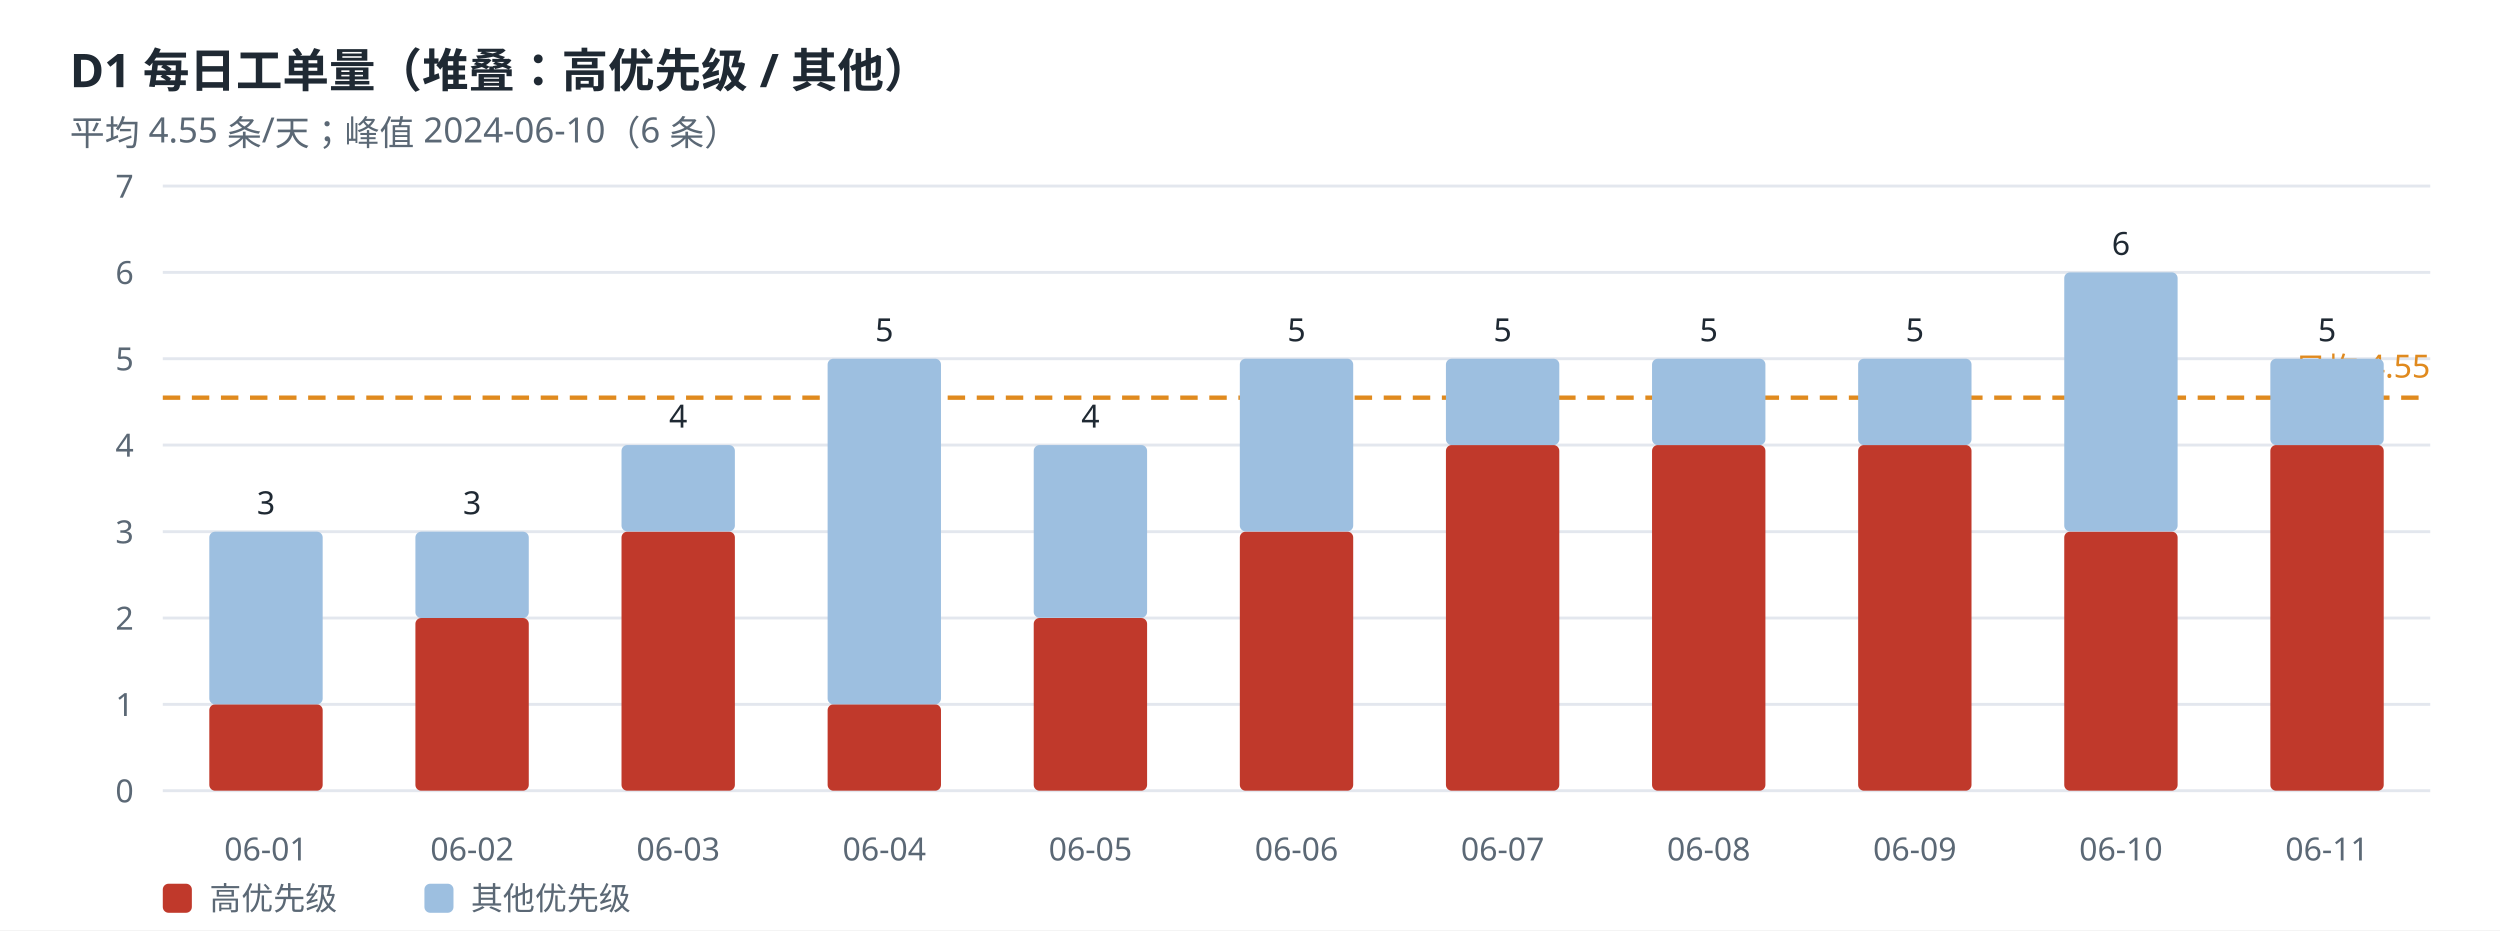
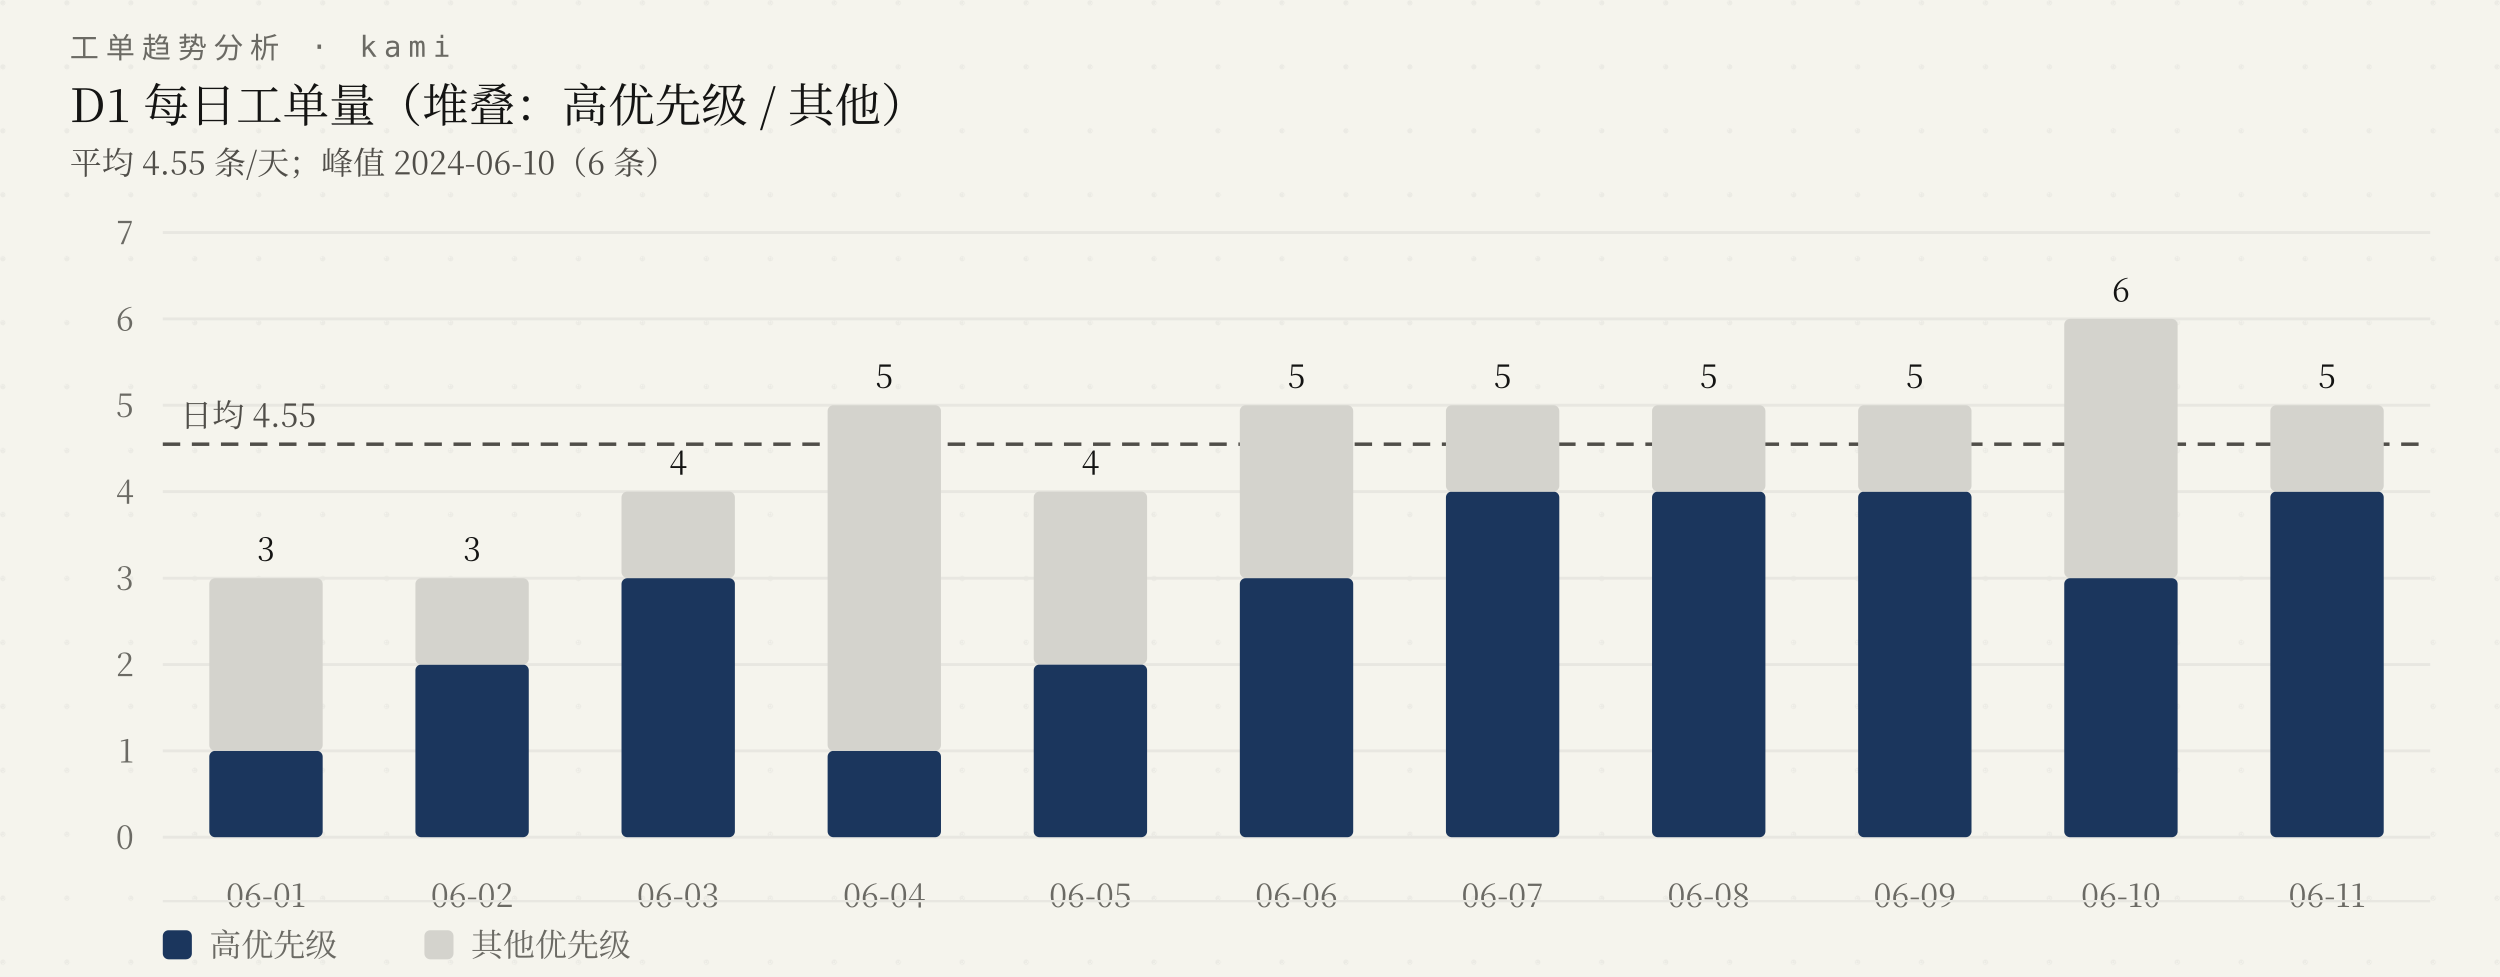
- <svg xmlns="http://www.w3.org/2000/svg" viewBox="0 0 860 320" width="100%" height="auto" role="img" aria-label="D1 每日工单量（堆叠：高优先级 / 其他）" font-family="Segoe UI, Microsoft YaHei, sans-serif">
-   <rect width="860" height="320" fill="#ffffff" />
-   <text x="24" y="30" font-size="16" font-weight="600" fill="#1f2933">D1 每日工单量（堆叠：高优先级 / 其他）</text>
-   <text x="24" y="50" font-size="12" fill="#5b6875">平均 4.55 条/天；峰值 2024-06-10（6 条）</text>
-   <line x1="56" y1="272.0" x2="836" y2="272.0" stroke="#e3e7ee" stroke-width="1" />
-   <text x="46" y="276.0" font-size="11" fill="#5b6875" text-anchor="end">0</text>
-   <line x1="56" y1="242.3" x2="836" y2="242.3" stroke="#e3e7ee" stroke-width="1" />
-   <text x="46" y="246.3" font-size="11" fill="#5b6875" text-anchor="end">1</text>
-   <line x1="56" y1="212.6" x2="836" y2="212.6" stroke="#e3e7ee" stroke-width="1" />
-   <text x="46" y="216.6" font-size="11" fill="#5b6875" text-anchor="end">2</text>
-   <line x1="56" y1="182.9" x2="836" y2="182.9" stroke="#e3e7ee" stroke-width="1" />
-   <text x="46" y="186.9" font-size="11" fill="#5b6875" text-anchor="end">3</text>
-   <line x1="56" y1="153.1" x2="836" y2="153.1" stroke="#e3e7ee" stroke-width="1" />
-   <text x="46" y="157.1" font-size="11" fill="#5b6875" text-anchor="end">4</text>
-   <line x1="56" y1="123.4" x2="836" y2="123.4" stroke="#e3e7ee" stroke-width="1" />
-   <text x="46" y="127.4" font-size="11" fill="#5b6875" text-anchor="end">5</text>
-   <line x1="56" y1="93.7" x2="836" y2="93.7" stroke="#e3e7ee" stroke-width="1" />
-   <text x="46" y="97.7" font-size="11" fill="#5b6875" text-anchor="end">6</text>
-   <line x1="56" y1="64.0" x2="836" y2="64.0" stroke="#e3e7ee" stroke-width="1" />
-   <text x="46" y="68.0" font-size="11" fill="#5b6875" text-anchor="end">7</text>
-   <line x1="56" y1="136.8" x2="836" y2="136.8" stroke="#e08a1e" stroke-width="1.5" stroke-dasharray="6 4" />
-   <text x="836" y="130.8" font-size="11" fill="#e08a1e" text-anchor="end">日均 4.55</text>
-   <rect x="72.0" y="242.3" width="39.0" height="29.7" fill="#c0392b" rx="2" />
-   <rect x="72.0" y="182.9" width="39.0" height="59.4" fill="#9dbfe0" rx="2" />
-   <text x="91.5" y="176.9" font-size="11" fill="#1f2933" text-anchor="middle">3</text>
-   <text x="91.5" y="296" font-size="11" fill="#5b6875" text-anchor="middle">06-01</text>
-   <rect x="142.9" y="212.6" width="39.0" height="59.4" fill="#c0392b" rx="2" />
-   <rect x="142.9" y="182.9" width="39.0" height="29.7" fill="#9dbfe0" rx="2" />
-   <text x="162.4" y="176.9" font-size="11" fill="#1f2933" text-anchor="middle">3</text>
-   <text x="162.4" y="296" font-size="11" fill="#5b6875" text-anchor="middle">06-02</text>
-   <rect x="213.8" y="182.9" width="39.0" height="89.1" fill="#c0392b" rx="2" />
-   <rect x="213.8" y="153.1" width="39.0" height="29.7" fill="#9dbfe0" rx="2" />
-   <text x="233.3" y="147.1" font-size="11" fill="#1f2933" text-anchor="middle">4</text>
-   <text x="233.3" y="296" font-size="11" fill="#5b6875" text-anchor="middle">06-03</text>
-   <rect x="284.7" y="242.3" width="39.0" height="29.7" fill="#c0392b" rx="2" />
-   <rect x="284.7" y="123.4" width="39.0" height="118.9" fill="#9dbfe0" rx="2" />
-   <text x="304.2" y="117.4" font-size="11" fill="#1f2933" text-anchor="middle">5</text>
-   <text x="304.2" y="296" font-size="11" fill="#5b6875" text-anchor="middle">06-04</text>
-   <rect x="355.6" y="212.6" width="39.0" height="59.4" fill="#c0392b" rx="2" />
-   <rect x="355.6" y="153.1" width="39.0" height="59.4" fill="#9dbfe0" rx="2" />
-   <text x="375.1" y="147.1" font-size="11" fill="#1f2933" text-anchor="middle">4</text>
-   <text x="375.1" y="296" font-size="11" fill="#5b6875" text-anchor="middle">06-05</text>
-   <rect x="426.5" y="182.9" width="39.0" height="89.1" fill="#c0392b" rx="2" />
-   <rect x="426.5" y="123.4" width="39.0" height="59.4" fill="#9dbfe0" rx="2" />
-   <text x="446.0" y="117.4" font-size="11" fill="#1f2933" text-anchor="middle">5</text>
-   <text x="446.0" y="296" font-size="11" fill="#5b6875" text-anchor="middle">06-06</text>
-   <rect x="497.4" y="153.1" width="39.0" height="118.9" fill="#c0392b" rx="2" />
-   <rect x="497.4" y="123.4" width="39.0" height="29.7" fill="#9dbfe0" rx="2" />
-   <text x="516.9" y="117.4" font-size="11" fill="#1f2933" text-anchor="middle">5</text>
-   <text x="516.9" y="296" font-size="11" fill="#5b6875" text-anchor="middle">06-07</text>
-   <rect x="568.3" y="153.1" width="39.0" height="118.9" fill="#c0392b" rx="2" />
-   <rect x="568.3" y="123.4" width="39.0" height="29.7" fill="#9dbfe0" rx="2" />
-   <text x="587.8" y="117.4" font-size="11" fill="#1f2933" text-anchor="middle">5</text>
-   <text x="587.8" y="296" font-size="11" fill="#5b6875" text-anchor="middle">06-08</text>
-   <rect x="639.2" y="153.1" width="39.0" height="118.9" fill="#c0392b" rx="2" />
-   <rect x="639.2" y="123.4" width="39.0" height="29.7" fill="#9dbfe0" rx="2" />
-   <text x="658.7" y="117.4" font-size="11" fill="#1f2933" text-anchor="middle">5</text>
-   <text x="658.7" y="296" font-size="11" fill="#5b6875" text-anchor="middle">06-09</text>
-   <rect x="710.1" y="182.9" width="39.0" height="89.1" fill="#c0392b" rx="2" />
-   <rect x="710.1" y="93.7" width="39.0" height="89.1" fill="#9dbfe0" rx="2" />
-   <text x="729.6" y="87.7" font-size="11" fill="#1f2933" text-anchor="middle">6</text>
-   <text x="729.6" y="296" font-size="11" fill="#5b6875" text-anchor="middle">06-10</text>
-   <rect x="781.0" y="153.1" width="39.0" height="118.9" fill="#c0392b" rx="2" />
-   <rect x="781.0" y="123.4" width="39.0" height="29.7" fill="#9dbfe0" rx="2" />
-   <text x="800.5" y="117.4" font-size="11" fill="#1f2933" text-anchor="middle">5</text>
-   <text x="800.5" y="296" font-size="11" fill="#5b6875" text-anchor="middle">06-11</text>
-   <rect x="56" y="304" width="10" height="10" fill="#c0392b" rx="2" />
-   <text x="72" y="313" font-size="11" fill="#5b6875">高优先级</text>
-   <rect x="146" y="304" width="10" height="10" fill="#9dbfe0" rx="2" />
-   <text x="162" y="313" font-size="11" fill="#5b6875">其他优先级</text>
+ <svg xmlns="http://www.w3.org/2000/svg" viewBox="0 0 860 336" width="100%" height="auto" role="img" aria-label="D1 每日工单量（堆叠：高优先级 / 其他）" font-family="Charter, Georgia, &quot;TsangerJinKai02&quot;, &quot;Source Han Serif SC&quot;, &quot;Noto Serif CJK SC&quot;, &quot;Songti SC&quot;, &quot;STSong&quot;, serif">
+   <defs>
+     <pattern id="dotsDaily" width="22" height="22" patternUnits="userSpaceOnUse">
+       <circle cx="1" cy="1" r="0.9" fill="#E3E2DC" />
+     </pattern>
+   </defs>
+   <rect width="860" height="336" fill="#f5f4ed" />
+   <rect width="860" height="336" fill="url(#dotsDaily)" opacity="0.55" />
+   <text x="24" y="20" font-size="10" letter-spacing="2.4" fill="#6b6a64" font-family="'JetBrains Mono', Consolas, monospace">工单趋势分析 · kami</text>
+   <text x="24" y="42" font-size="16" font-weight="500" fill="#141413">D1 每日工单量（堆叠：高优先级 / 其他）</text>
+   <text x="24" y="60" font-size="11" fill="#504e49">平均 4.55 条/天；峰值 2024-06-10（6 条）</text>
+   <line x1="56" y1="288.0" x2="836" y2="288.0" stroke="#e8e7e1" stroke-width="1" />
+   <text x="46" y="292.0" font-size="11" fill="#6b6a64" text-anchor="end">0</text>
+   <line x1="56" y1="258.3" x2="836" y2="258.3" stroke="#e8e7e1" stroke-width="1" />
+   <text x="46" y="262.3" font-size="11" fill="#6b6a64" text-anchor="end">1</text>
+   <line x1="56" y1="228.6" x2="836" y2="228.6" stroke="#e8e7e1" stroke-width="1" />
+   <text x="46" y="232.6" font-size="11" fill="#6b6a64" text-anchor="end">2</text>
+   <line x1="56" y1="198.9" x2="836" y2="198.9" stroke="#e8e7e1" stroke-width="1" />
+   <text x="46" y="202.9" font-size="11" fill="#6b6a64" text-anchor="end">3</text>
+   <line x1="56" y1="169.1" x2="836" y2="169.1" stroke="#e8e7e1" stroke-width="1" />
+   <text x="46" y="173.1" font-size="11" fill="#6b6a64" text-anchor="end">4</text>
+   <line x1="56" y1="139.4" x2="836" y2="139.4" stroke="#e8e7e1" stroke-width="1" />
+   <text x="46" y="143.4" font-size="11" fill="#6b6a64" text-anchor="end">5</text>
+   <line x1="56" y1="109.7" x2="836" y2="109.7" stroke="#e8e7e1" stroke-width="1" />
+   <text x="46" y="113.7" font-size="11" fill="#6b6a64" text-anchor="end">6</text>
+   <line x1="56" y1="80.0" x2="836" y2="80.0" stroke="#e8e7e1" stroke-width="1" />
+   <text x="46" y="84.0" font-size="11" fill="#6b6a64" text-anchor="end">7</text>
+   <line x1="56" y1="152.8" x2="836" y2="152.8" stroke="#504e49" stroke-width="1.2" stroke-dasharray="6 4" />
+   <text x="62" y="146.8" font-size="11" fill="#504e49" text-anchor="start">日均 4.55</text>
+   <rect x="72.0" y="258.3" width="39.0" height="29.7" fill="#1B365D" rx="2" />
+   <rect x="72.0" y="198.9" width="39.0" height="59.4" fill="#d4d3cd" rx="2" />
+   <text x="91.5" y="192.9" font-size="11" fill="#141413" text-anchor="middle">3</text>
+   <text x="91.5" y="312" font-size="11" fill="#6b6a64" text-anchor="middle">06-01</text>
+   <rect x="142.9" y="228.6" width="39.0" height="59.4" fill="#1B365D" rx="2" />
+   <rect x="142.9" y="198.9" width="39.0" height="29.7" fill="#d4d3cd" rx="2" />
+   <text x="162.4" y="192.9" font-size="11" fill="#141413" text-anchor="middle">3</text>
+   <text x="162.4" y="312" font-size="11" fill="#6b6a64" text-anchor="middle">06-02</text>
+   <rect x="213.8" y="198.9" width="39.0" height="89.1" fill="#1B365D" rx="2" />
+   <rect x="213.8" y="169.1" width="39.0" height="29.7" fill="#d4d3cd" rx="2" />
+   <text x="233.3" y="163.1" font-size="11" fill="#141413" text-anchor="middle">4</text>
+   <text x="233.3" y="312" font-size="11" fill="#6b6a64" text-anchor="middle">06-03</text>
+   <rect x="284.7" y="258.3" width="39.0" height="29.7" fill="#1B365D" rx="2" />
+   <rect x="284.7" y="139.4" width="39.0" height="118.9" fill="#d4d3cd" rx="2" />
+   <text x="304.2" y="133.4" font-size="11" fill="#141413" text-anchor="middle">5</text>
+   <text x="304.2" y="312" font-size="11" fill="#6b6a64" text-anchor="middle">06-04</text>
+   <rect x="355.6" y="228.6" width="39.0" height="59.4" fill="#1B365D" rx="2" />
+   <rect x="355.6" y="169.1" width="39.0" height="59.4" fill="#d4d3cd" rx="2" />
+   <text x="375.1" y="163.1" font-size="11" fill="#141413" text-anchor="middle">4</text>
+   <text x="375.1" y="312" font-size="11" fill="#6b6a64" text-anchor="middle">06-05</text>
+   <rect x="426.5" y="198.9" width="39.0" height="89.1" fill="#1B365D" rx="2" />
+   <rect x="426.5" y="139.4" width="39.0" height="59.4" fill="#d4d3cd" rx="2" />
+   <text x="446.0" y="133.4" font-size="11" fill="#141413" text-anchor="middle">5</text>
+   <text x="446.0" y="312" font-size="11" fill="#6b6a64" text-anchor="middle">06-06</text>
+   <rect x="497.4" y="169.1" width="39.0" height="118.9" fill="#1B365D" rx="2" />
+   <rect x="497.4" y="139.4" width="39.0" height="29.7" fill="#d4d3cd" rx="2" />
+   <text x="516.9" y="133.4" font-size="11" fill="#141413" text-anchor="middle">5</text>
+   <text x="516.9" y="312" font-size="11" fill="#6b6a64" text-anchor="middle">06-07</text>
+   <rect x="568.3" y="169.1" width="39.0" height="118.9" fill="#1B365D" rx="2" />
+   <rect x="568.3" y="139.4" width="39.0" height="29.7" fill="#d4d3cd" rx="2" />
+   <text x="587.8" y="133.4" font-size="11" fill="#141413" text-anchor="middle">5</text>
+   <text x="587.8" y="312" font-size="11" fill="#6b6a64" text-anchor="middle">06-08</text>
+   <rect x="639.2" y="169.1" width="39.0" height="118.9" fill="#1B365D" rx="2" />
+   <rect x="639.2" y="139.4" width="39.0" height="29.7" fill="#d4d3cd" rx="2" />
+   <text x="658.7" y="133.4" font-size="11" fill="#141413" text-anchor="middle">5</text>
+   <text x="658.7" y="312" font-size="11" fill="#6b6a64" text-anchor="middle">06-09</text>
+   <rect x="710.1" y="198.9" width="39.0" height="89.1" fill="#1B365D" rx="2" />
+   <rect x="710.1" y="109.7" width="39.0" height="89.1" fill="#d4d3cd" rx="2" />
+   <text x="729.6" y="103.7" font-size="11" fill="#141413" text-anchor="middle">6</text>
+   <text x="729.6" y="312" font-size="11" fill="#6b6a64" text-anchor="middle">06-10</text>
+   <rect x="781.0" y="169.1" width="39.0" height="118.9" fill="#1B365D" rx="2" />
+   <rect x="781.0" y="139.4" width="39.0" height="29.7" fill="#d4d3cd" rx="2" />
+   <text x="800.5" y="133.4" font-size="11" fill="#141413" text-anchor="middle">5</text>
+   <text x="800.5" y="312" font-size="11" fill="#6b6a64" text-anchor="middle">06-11</text>
+   <line x1="56" y1="310" x2="836" y2="310" stroke="#e8e7e1" stroke-width="0.8" />
+   <rect x="56" y="320" width="10" height="10" fill="#1B365D" rx="2" />
+   <text x="72" y="329" font-size="11" fill="#6b6a64">高优先级</text>
+   <rect x="146" y="320" width="10" height="10" fill="#d4d3cd" rx="2" />
+   <text x="162" y="329" font-size="11" fill="#6b6a64">其他优先级</text>
</svg>
